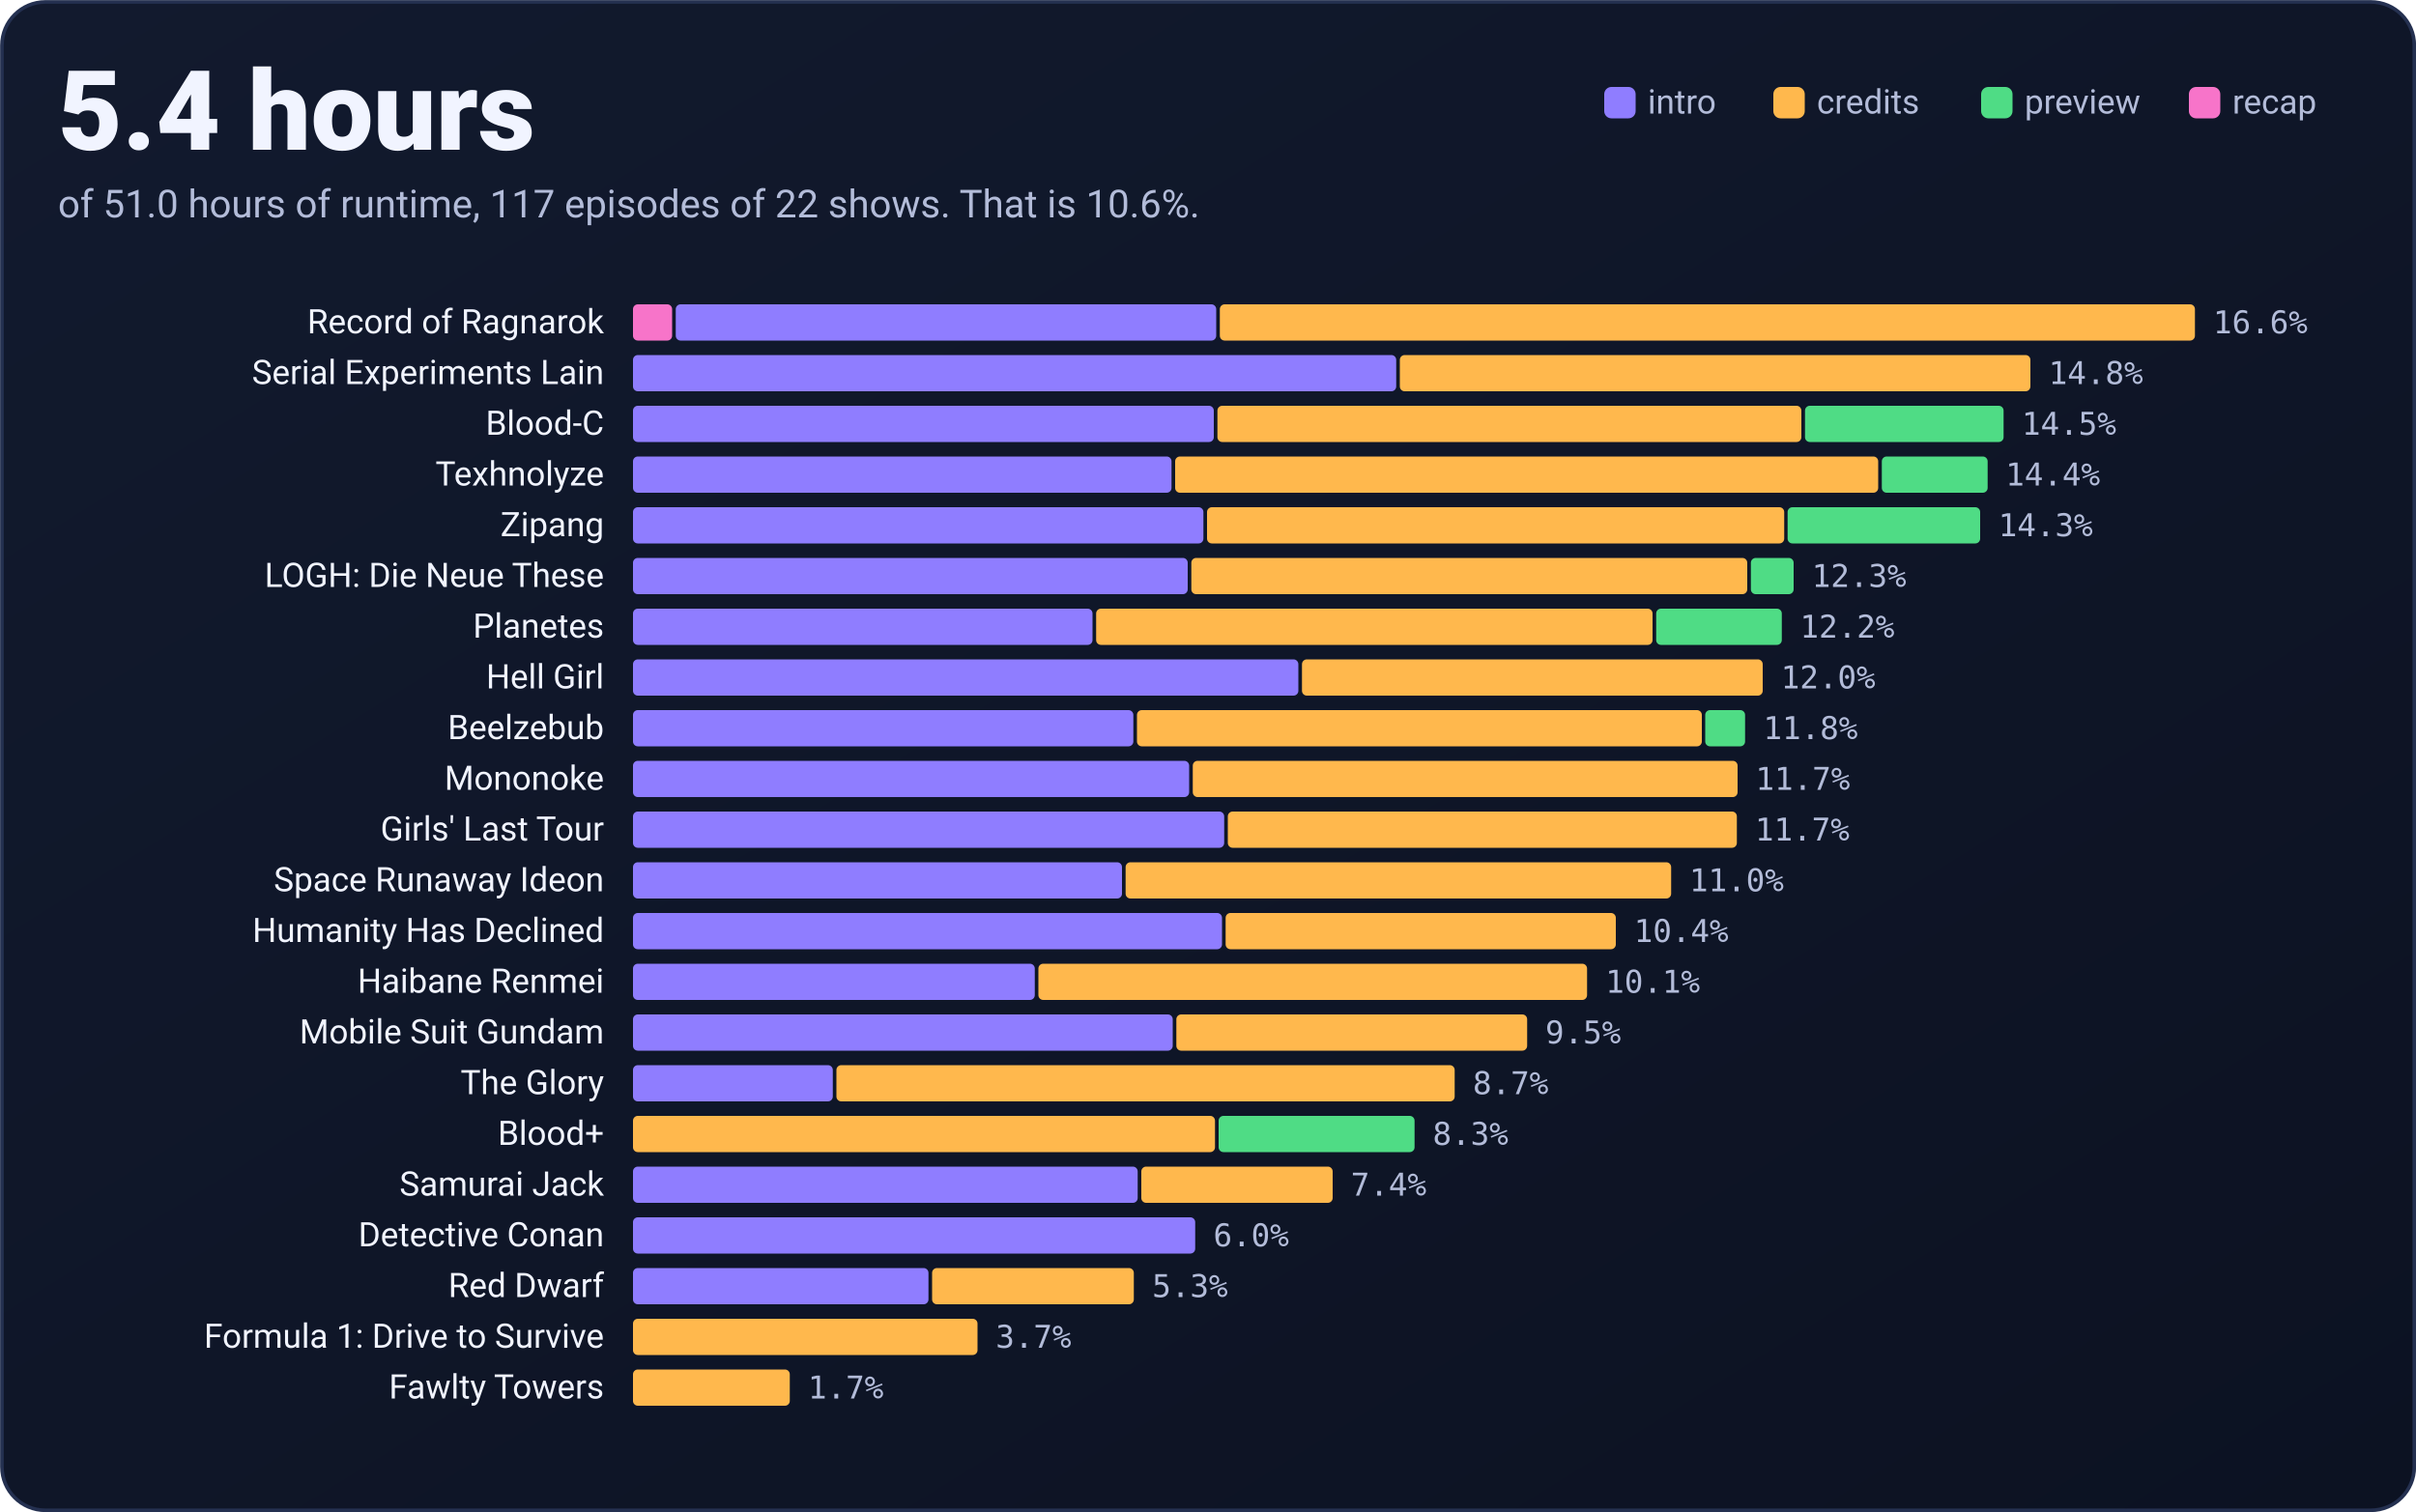
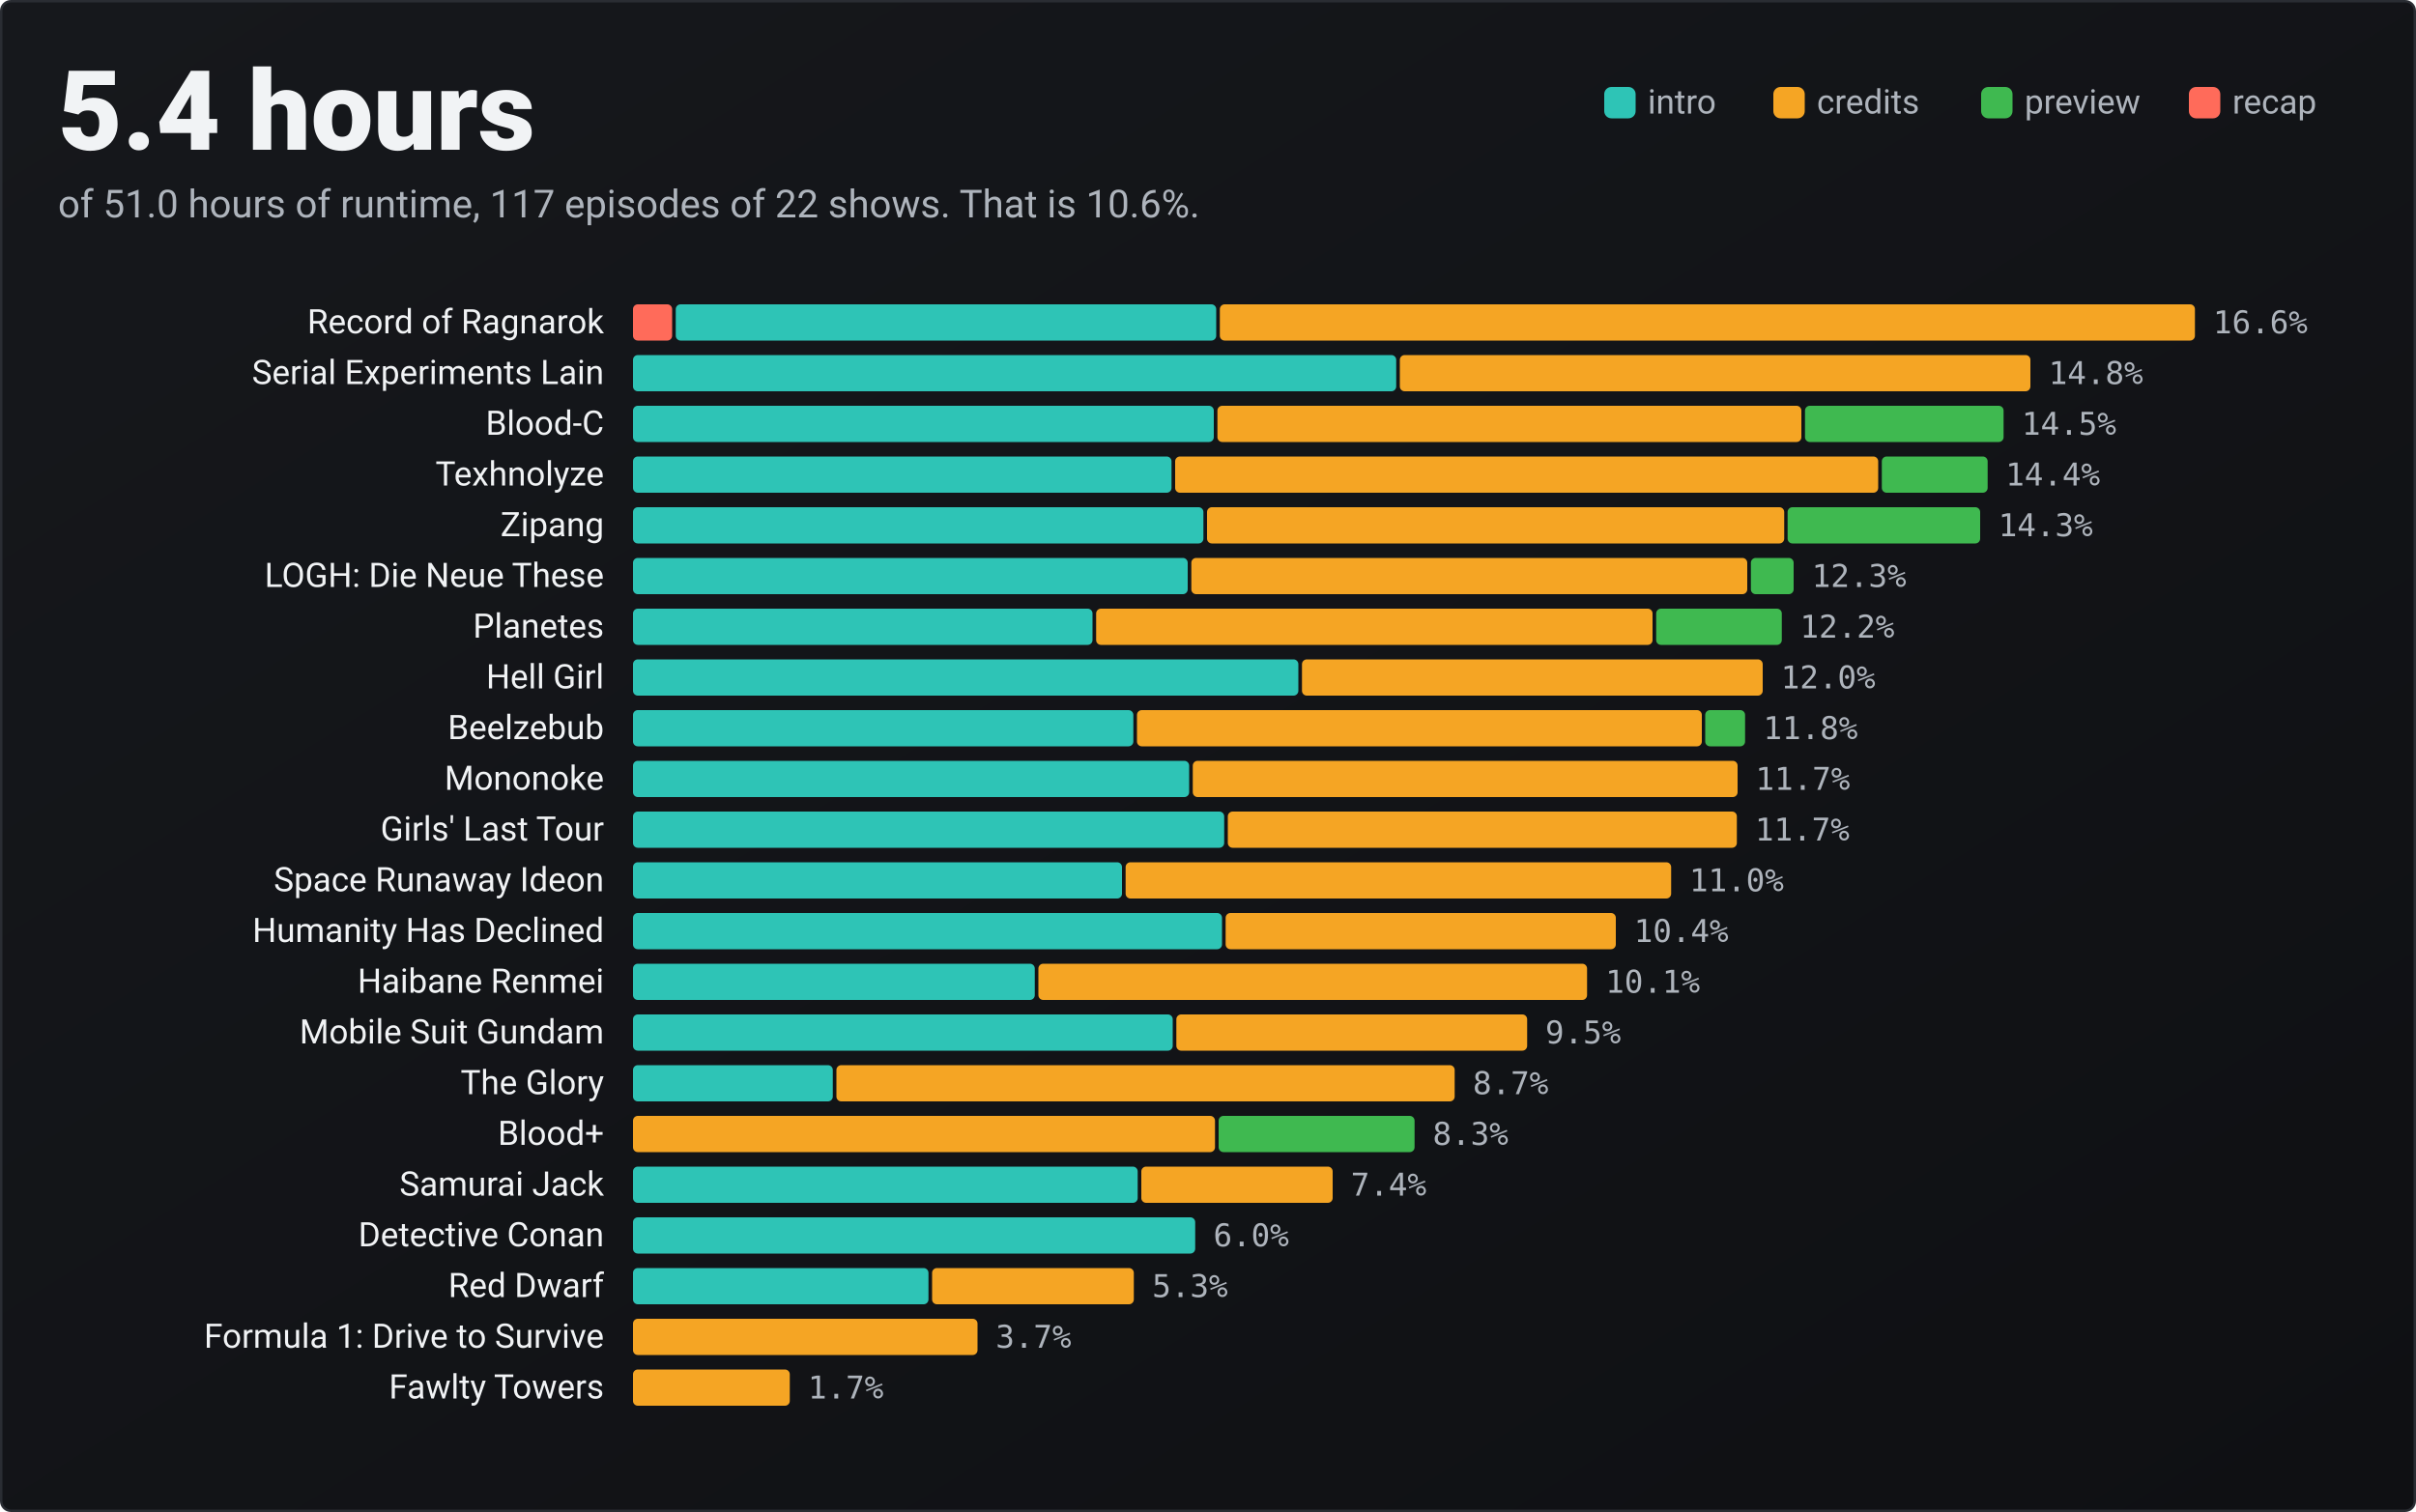
<svg xmlns="http://www.w3.org/2000/svg" viewBox="0 0 1000 626" width="1000" height="626" role="img" aria-label="Time given back per show">
  <defs>
    <linearGradient id="bg" x1="0" y1="0" x2="1" y2="1">
-       <stop offset="0" stop-color="#121a2e" />
-       <stop offset="1" stop-color="#0c1222" />
+       <stop offset="0" stop-color="#16181c" />
+       <stop offset="1" stop-color="#0f1013" />
    </linearGradient>
  </defs>
-   <rect x="0.8" y="0.8" width="998.5" height="624.5" fill="url(#bg)" rx="18" stroke="#243050" stroke-width="1.5" />
-   <text x="24.0" y="62.0" font-size="46" fill="#f1f4ff" text-anchor="start" font-weight="800" font-family="ui-sans-serif,-apple-system,'Segoe UI',Roboto,Helvetica,Arial,sans-serif">5.4 hours</text>
-   <text x="24.0" y="90.0" font-size="16" fill="#b3bcd9" text-anchor="start" font-weight="400" font-family="ui-sans-serif,-apple-system,'Segoe UI',Roboto,Helvetica,Arial,sans-serif">of 51.0 hours of runtime, 117 episodes of 22 shows. That is 10.6%.</text>
-   <rect x="906.0" y="36.0" width="13.0" height="13.0" fill="#f774c9" rx="3" />
-   <text x="924.0" y="47.0" font-size="14" fill="#b3bcd9" text-anchor="start" font-weight="400" font-family="ui-sans-serif,-apple-system,'Segoe UI',Roboto,Helvetica,Arial,sans-serif">recap</text>
-   <rect x="820.0" y="36.0" width="13.0" height="13.0" fill="#4fdc85" rx="3" />
-   <text x="838.0" y="47.0" font-size="14" fill="#b3bcd9" text-anchor="start" font-weight="400" font-family="ui-sans-serif,-apple-system,'Segoe UI',Roboto,Helvetica,Arial,sans-serif">preview</text>
-   <rect x="734.0" y="36.0" width="13.0" height="13.0" fill="#ffb84d" rx="3" />
-   <text x="752.0" y="47.0" font-size="14" fill="#b3bcd9" text-anchor="start" font-weight="400" font-family="ui-sans-serif,-apple-system,'Segoe UI',Roboto,Helvetica,Arial,sans-serif">credits</text>
-   <rect x="664.0" y="36.0" width="13.0" height="13.0" fill="#8f7dff" rx="3" />
-   <text x="682.0" y="47.0" font-size="14" fill="#b3bcd9" text-anchor="start" font-weight="400" font-family="ui-sans-serif,-apple-system,'Segoe UI',Roboto,Helvetica,Arial,sans-serif">intro</text>
-   <text x="250.0" y="138.0" font-size="14" fill="#f1f4ff" text-anchor="end" font-weight="400" font-family="ui-sans-serif,-apple-system,'Segoe UI',Roboto,Helvetica,Arial,sans-serif">Record of Ragnarok</text>
-   <rect x="262.0" y="126.0" width="16.2" height="15.0" fill="#f774c9" rx="2" />
-   <rect x="279.7" y="126.0" width="223.7" height="15.0" fill="#8f7dff" rx="2" />
-   <rect x="504.9" y="126.0" width="403.6" height="15.0" fill="#ffb84d" rx="2" />
-   <text x="916.0" y="138.0" font-size="13" fill="#b3bcd9" text-anchor="start" font-weight="400" font-family="ui-monospace,'SF Mono','Cascadia Mono',Consolas,Menlo,monospace">16.6%</text>
-   <text x="250.0" y="159.0" font-size="14" fill="#f1f4ff" text-anchor="end" font-weight="400" font-family="ui-sans-serif,-apple-system,'Segoe UI',Roboto,Helvetica,Arial,sans-serif">Serial Experiments Lain</text>
-   <rect x="262.0" y="147.0" width="315.9" height="15.0" fill="#8f7dff" rx="2" />
-   <rect x="579.4" y="147.0" width="261.0" height="15.0" fill="#ffb84d" rx="2" />
-   <text x="847.9" y="159.0" font-size="13" fill="#b3bcd9" text-anchor="start" font-weight="400" font-family="ui-monospace,'SF Mono','Cascadia Mono',Consolas,Menlo,monospace">14.8%</text>
-   <text x="250.0" y="180.0" font-size="14" fill="#f1f4ff" text-anchor="end" font-weight="400" font-family="ui-sans-serif,-apple-system,'Segoe UI',Roboto,Helvetica,Arial,sans-serif">Blood-C</text>
-   <rect x="262.0" y="168.0" width="240.4" height="15.0" fill="#8f7dff" rx="2" />
-   <rect x="503.9" y="168.0" width="241.7" height="15.0" fill="#ffb84d" rx="2" />
-   <rect x="747.1" y="168.0" width="82.2" height="15.0" fill="#4fdc85" rx="2" />
-   <text x="836.8" y="180.0" font-size="13" fill="#b3bcd9" text-anchor="start" font-weight="400" font-family="ui-monospace,'SF Mono','Cascadia Mono',Consolas,Menlo,monospace">14.5%</text>
-   <text x="250.0" y="201.0" font-size="14" fill="#f1f4ff" text-anchor="end" font-weight="400" font-family="ui-sans-serif,-apple-system,'Segoe UI',Roboto,Helvetica,Arial,sans-serif">Texhnolyze</text>
-   <rect x="262.0" y="189.0" width="222.9" height="15.0" fill="#8f7dff" rx="2" />
-   <rect x="486.4" y="189.0" width="291.0" height="15.0" fill="#ffb84d" rx="2" />
-   <rect x="778.9" y="189.0" width="43.8" height="15.0" fill="#4fdc85" rx="2" />
-   <text x="830.1" y="201.0" font-size="13" fill="#b3bcd9" text-anchor="start" font-weight="400" font-family="ui-monospace,'SF Mono','Cascadia Mono',Consolas,Menlo,monospace">14.4%</text>
-   <text x="250.0" y="222.0" font-size="14" fill="#f1f4ff" text-anchor="end" font-weight="400" font-family="ui-sans-serif,-apple-system,'Segoe UI',Roboto,Helvetica,Arial,sans-serif">Zipang</text>
-   <rect x="262.0" y="210.0" width="236.1" height="15.0" fill="#8f7dff" rx="2" />
-   <rect x="499.6" y="210.0" width="238.9" height="15.0" fill="#ffb84d" rx="2" />
-   <rect x="739.9" y="210.0" width="79.7" height="15.0" fill="#4fdc85" rx="2" />
-   <text x="827.1" y="222.0" font-size="13" fill="#b3bcd9" text-anchor="start" font-weight="400" font-family="ui-monospace,'SF Mono','Cascadia Mono',Consolas,Menlo,monospace">14.3%</text>
-   <text x="250.0" y="243.0" font-size="14" fill="#f1f4ff" text-anchor="end" font-weight="400" font-family="ui-sans-serif,-apple-system,'Segoe UI',Roboto,Helvetica,Arial,sans-serif">LOGH: Die Neue These</text>
-   <rect x="262.0" y="231.0" width="229.6" height="15.0" fill="#8f7dff" rx="2" />
-   <rect x="493.1" y="231.0" width="230.1" height="15.0" fill="#ffb84d" rx="2" />
-   <rect x="724.7" y="231.0" width="17.7" height="15.0" fill="#4fdc85" rx="2" />
-   <text x="749.9" y="243.0" font-size="13" fill="#b3bcd9" text-anchor="start" font-weight="400" font-family="ui-monospace,'SF Mono','Cascadia Mono',Consolas,Menlo,monospace">12.3%</text>
-   <text x="250.0" y="264.0" font-size="14" fill="#f1f4ff" text-anchor="end" font-weight="400" font-family="ui-sans-serif,-apple-system,'Segoe UI',Roboto,Helvetica,Arial,sans-serif">Planetes</text>
-   <rect x="262.0" y="252.0" width="190.2" height="15.0" fill="#8f7dff" rx="2" />
-   <rect x="453.7" y="252.0" width="230.3" height="15.0" fill="#ffb84d" rx="2" />
-   <rect x="685.5" y="252.0" width="52.0" height="15.0" fill="#4fdc85" rx="2" />
-   <text x="745.0" y="264.0" font-size="13" fill="#b3bcd9" text-anchor="start" font-weight="400" font-family="ui-monospace,'SF Mono','Cascadia Mono',Consolas,Menlo,monospace">12.2%</text>
-   <text x="250.0" y="285.0" font-size="14" fill="#f1f4ff" text-anchor="end" font-weight="400" font-family="ui-sans-serif,-apple-system,'Segoe UI',Roboto,Helvetica,Arial,sans-serif">Hell Girl</text>
-   <rect x="262.0" y="273.0" width="275.4" height="15.0" fill="#8f7dff" rx="2" />
-   <rect x="538.9" y="273.0" width="190.7" height="15.0" fill="#ffb84d" rx="2" />
-   <text x="737.1" y="285.0" font-size="13" fill="#b3bcd9" text-anchor="start" font-weight="400" font-family="ui-monospace,'SF Mono','Cascadia Mono',Consolas,Menlo,monospace">12.0%</text>
-   <text x="250.0" y="306.0" font-size="14" fill="#f1f4ff" text-anchor="end" font-weight="400" font-family="ui-sans-serif,-apple-system,'Segoe UI',Roboto,Helvetica,Arial,sans-serif">Beelzebub</text>
-   <rect x="262.0" y="294.0" width="207.1" height="15.0" fill="#8f7dff" rx="2" />
-   <rect x="470.6" y="294.0" width="233.8" height="15.0" fill="#ffb84d" rx="2" />
-   <rect x="705.8" y="294.0" width="16.5" height="15.0" fill="#4fdc85" rx="2" />
-   <text x="729.8" y="306.0" font-size="13" fill="#b3bcd9" text-anchor="start" font-weight="400" font-family="ui-monospace,'SF Mono','Cascadia Mono',Consolas,Menlo,monospace">11.8%</text>
-   <text x="250.0" y="327.0" font-size="14" fill="#f1f4ff" text-anchor="end" font-weight="400" font-family="ui-sans-serif,-apple-system,'Segoe UI',Roboto,Helvetica,Arial,sans-serif">Mononoke</text>
-   <rect x="262.0" y="315.0" width="230.2" height="15.0" fill="#8f7dff" rx="2" />
-   <rect x="493.7" y="315.0" width="225.5" height="15.0" fill="#ffb84d" rx="2" />
-   <text x="726.6" y="327.0" font-size="13" fill="#b3bcd9" text-anchor="start" font-weight="400" font-family="ui-monospace,'SF Mono','Cascadia Mono',Consolas,Menlo,monospace">11.7%</text>
-   <text x="250.0" y="348.0" font-size="14" fill="#f1f4ff" text-anchor="end" font-weight="400" font-family="ui-sans-serif,-apple-system,'Segoe UI',Roboto,Helvetica,Arial,sans-serif">Girls' Last Tour</text>
-   <rect x="262.0" y="336.0" width="244.7" height="15.0" fill="#8f7dff" rx="2" />
-   <rect x="508.2" y="336.0" width="210.7" height="15.0" fill="#ffb84d" rx="2" />
-   <text x="726.4" y="348.0" font-size="13" fill="#b3bcd9" text-anchor="start" font-weight="400" font-family="ui-monospace,'SF Mono','Cascadia Mono',Consolas,Menlo,monospace">11.7%</text>
-   <text x="250.0" y="369.0" font-size="14" fill="#f1f4ff" text-anchor="end" font-weight="400" font-family="ui-sans-serif,-apple-system,'Segoe UI',Roboto,Helvetica,Arial,sans-serif">Space Runaway Ideon</text>
-   <rect x="262.0" y="357.0" width="202.4" height="15.0" fill="#8f7dff" rx="2" />
-   <rect x="465.9" y="357.0" width="225.8" height="15.0" fill="#ffb84d" rx="2" />
-   <text x="699.2" y="369.0" font-size="13" fill="#b3bcd9" text-anchor="start" font-weight="400" font-family="ui-monospace,'SF Mono','Cascadia Mono',Consolas,Menlo,monospace">11.0%</text>
-   <text x="250.0" y="390.0" font-size="14" fill="#f1f4ff" text-anchor="end" font-weight="400" font-family="ui-sans-serif,-apple-system,'Segoe UI',Roboto,Helvetica,Arial,sans-serif">Humanity Has Declined</text>
-   <rect x="262.0" y="378.0" width="243.8" height="15.0" fill="#8f7dff" rx="2" />
-   <rect x="507.3" y="378.0" width="161.5" height="15.0" fill="#ffb84d" rx="2" />
-   <text x="676.3" y="390.0" font-size="13" fill="#b3bcd9" text-anchor="start" font-weight="400" font-family="ui-monospace,'SF Mono','Cascadia Mono',Consolas,Menlo,monospace">10.4%</text>
-   <text x="250.0" y="411.0" font-size="14" fill="#f1f4ff" text-anchor="end" font-weight="400" font-family="ui-sans-serif,-apple-system,'Segoe UI',Roboto,Helvetica,Arial,sans-serif">Haibane Renmei</text>
-   <rect x="262.0" y="399.0" width="166.3" height="15.0" fill="#8f7dff" rx="2" />
-   <rect x="429.8" y="399.0" width="227.1" height="15.0" fill="#ffb84d" rx="2" />
-   <text x="664.5" y="411.0" font-size="13" fill="#b3bcd9" text-anchor="start" font-weight="400" font-family="ui-monospace,'SF Mono','Cascadia Mono',Consolas,Menlo,monospace">10.1%</text>
-   <text x="250.0" y="432.0" font-size="14" fill="#f1f4ff" text-anchor="end" font-weight="400" font-family="ui-sans-serif,-apple-system,'Segoe UI',Roboto,Helvetica,Arial,sans-serif">Mobile Suit Gundam</text>
-   <rect x="262.0" y="420.0" width="223.4" height="15.0" fill="#8f7dff" rx="2" />
-   <rect x="486.9" y="420.0" width="145.2" height="15.0" fill="#ffb84d" rx="2" />
-   <text x="639.6" y="432.0" font-size="13" fill="#b3bcd9" text-anchor="start" font-weight="400" font-family="ui-monospace,'SF Mono','Cascadia Mono',Consolas,Menlo,monospace">9.5%</text>
-   <text x="250.0" y="453.0" font-size="14" fill="#f1f4ff" text-anchor="end" font-weight="400" font-family="ui-sans-serif,-apple-system,'Segoe UI',Roboto,Helvetica,Arial,sans-serif">The Glory</text>
-   <rect x="262.0" y="441.0" width="82.7" height="15.0" fill="#8f7dff" rx="2" />
-   <rect x="346.2" y="441.0" width="255.9" height="15.0" fill="#ffb84d" rx="2" />
-   <text x="609.6" y="453.0" font-size="13" fill="#b3bcd9" text-anchor="start" font-weight="400" font-family="ui-monospace,'SF Mono','Cascadia Mono',Consolas,Menlo,monospace">8.7%</text>
-   <text x="250.0" y="474.0" font-size="14" fill="#f1f4ff" text-anchor="end" font-weight="400" font-family="ui-sans-serif,-apple-system,'Segoe UI',Roboto,Helvetica,Arial,sans-serif">Blood+</text>
-   <rect x="262.0" y="462.0" width="240.9" height="15.0" fill="#ffb84d" rx="2" />
-   <rect x="504.4" y="462.0" width="81.1" height="15.0" fill="#4fdc85" rx="2" />
-   <text x="593.0" y="474.0" font-size="13" fill="#b3bcd9" text-anchor="start" font-weight="400" font-family="ui-monospace,'SF Mono','Cascadia Mono',Consolas,Menlo,monospace">8.3%</text>
-   <text x="250.0" y="495.0" font-size="14" fill="#f1f4ff" text-anchor="end" font-weight="400" font-family="ui-sans-serif,-apple-system,'Segoe UI',Roboto,Helvetica,Arial,sans-serif">Samurai Jack</text>
-   <rect x="262.0" y="483.0" width="208.9" height="15.0" fill="#8f7dff" rx="2" />
-   <rect x="472.4" y="483.0" width="79.2" height="15.0" fill="#ffb84d" rx="2" />
-   <text x="559.1" y="495.0" font-size="13" fill="#b3bcd9" text-anchor="start" font-weight="400" font-family="ui-monospace,'SF Mono','Cascadia Mono',Consolas,Menlo,monospace">7.4%</text>
-   <text x="250.0" y="516.0" font-size="14" fill="#f1f4ff" text-anchor="end" font-weight="400" font-family="ui-sans-serif,-apple-system,'Segoe UI',Roboto,Helvetica,Arial,sans-serif">Detective Conan</text>
-   <rect x="262.0" y="504.0" width="232.7" height="15.0" fill="#8f7dff" rx="2" />
-   <text x="502.2" y="516.0" font-size="13" fill="#b3bcd9" text-anchor="start" font-weight="400" font-family="ui-monospace,'SF Mono','Cascadia Mono',Consolas,Menlo,monospace">6.0%</text>
-   <text x="250.0" y="537.0" font-size="14" fill="#f1f4ff" text-anchor="end" font-weight="400" font-family="ui-sans-serif,-apple-system,'Segoe UI',Roboto,Helvetica,Arial,sans-serif">Red Dwarf</text>
-   <rect x="262.0" y="525.0" width="122.3" height="15.0" fill="#8f7dff" rx="2" />
-   <rect x="385.8" y="525.0" width="83.5" height="15.0" fill="#ffb84d" rx="2" />
-   <text x="476.9" y="537.0" font-size="13" fill="#b3bcd9" text-anchor="start" font-weight="400" font-family="ui-monospace,'SF Mono','Cascadia Mono',Consolas,Menlo,monospace">5.3%</text>
-   <text x="250.0" y="558.0" font-size="14" fill="#f1f4ff" text-anchor="end" font-weight="400" font-family="ui-sans-serif,-apple-system,'Segoe UI',Roboto,Helvetica,Arial,sans-serif">Formula 1: Drive to Survive</text>
-   <rect x="262.0" y="546.0" width="142.6" height="15.0" fill="#ffb84d" rx="2" />
-   <text x="412.1" y="558.0" font-size="13" fill="#b3bcd9" text-anchor="start" font-weight="400" font-family="ui-monospace,'SF Mono','Cascadia Mono',Consolas,Menlo,monospace">3.7%</text>
-   <text x="250.0" y="579.0" font-size="14" fill="#f1f4ff" text-anchor="end" font-weight="400" font-family="ui-sans-serif,-apple-system,'Segoe UI',Roboto,Helvetica,Arial,sans-serif">Fawlty Towers</text>
-   <rect x="262.0" y="567.0" width="64.9" height="15.0" fill="#ffb84d" rx="2" />
-   <text x="334.4" y="579.0" font-size="13" fill="#b3bcd9" text-anchor="start" font-weight="400" font-family="ui-monospace,'SF Mono','Cascadia Mono',Consolas,Menlo,monospace">1.7%</text>
+   <rect x="0.5" y="0.5" width="999.0" height="625.0" fill="url(#bg)" rx="4" stroke="#2a2d33" stroke-width="1" />
+   <text x="24.0" y="62.0" font-size="46" fill="#f1f3f5" text-anchor="start" font-weight="800" font-family="ui-sans-serif,-apple-system,'Segoe UI',Roboto,Helvetica,Arial,sans-serif">5.4 hours</text>
+   <text x="24.0" y="90.0" font-size="16" fill="#aeb4bc" text-anchor="start" font-weight="400" font-family="ui-sans-serif,-apple-system,'Segoe UI',Roboto,Helvetica,Arial,sans-serif">of 51.0 hours of runtime, 117 episodes of 22 shows. That is 10.6%.</text>
+   <rect x="906.0" y="36.0" width="13.0" height="13.0" fill="#ff6b5a" rx="3" />
+   <text x="924.0" y="47.0" font-size="14" fill="#aeb4bc" text-anchor="start" font-weight="400" font-family="ui-sans-serif,-apple-system,'Segoe UI',Roboto,Helvetica,Arial,sans-serif">recap</text>
+   <rect x="820.0" y="36.0" width="13.0" height="13.0" fill="#3fb950" rx="3" />
+   <text x="838.0" y="47.0" font-size="14" fill="#aeb4bc" text-anchor="start" font-weight="400" font-family="ui-sans-serif,-apple-system,'Segoe UI',Roboto,Helvetica,Arial,sans-serif">preview</text>
+   <rect x="734.0" y="36.0" width="13.0" height="13.0" fill="#f5a524" rx="3" />
+   <text x="752.0" y="47.0" font-size="14" fill="#aeb4bc" text-anchor="start" font-weight="400" font-family="ui-sans-serif,-apple-system,'Segoe UI',Roboto,Helvetica,Arial,sans-serif">credits</text>
+   <rect x="664.0" y="36.0" width="13.0" height="13.0" fill="#2ec4b6" rx="3" />
+   <text x="682.0" y="47.0" font-size="14" fill="#aeb4bc" text-anchor="start" font-weight="400" font-family="ui-sans-serif,-apple-system,'Segoe UI',Roboto,Helvetica,Arial,sans-serif">intro</text>
+   <text x="250.0" y="138.0" font-size="14" fill="#f1f3f5" text-anchor="end" font-weight="400" font-family="ui-sans-serif,-apple-system,'Segoe UI',Roboto,Helvetica,Arial,sans-serif">Record of Ragnarok</text>
+   <rect x="262.0" y="126.0" width="16.2" height="15.0" fill="#ff6b5a" rx="2" />
+   <rect x="279.7" y="126.0" width="223.7" height="15.0" fill="#2ec4b6" rx="2" />
+   <rect x="504.9" y="126.0" width="403.6" height="15.0" fill="#f5a524" rx="2" />
+   <text x="916.0" y="138.0" font-size="13" fill="#aeb4bc" text-anchor="start" font-weight="400" font-family="ui-monospace,'SF Mono','Cascadia Mono',Consolas,Menlo,monospace">16.6%</text>
+   <text x="250.0" y="159.0" font-size="14" fill="#f1f3f5" text-anchor="end" font-weight="400" font-family="ui-sans-serif,-apple-system,'Segoe UI',Roboto,Helvetica,Arial,sans-serif">Serial Experiments Lain</text>
+   <rect x="262.0" y="147.0" width="315.9" height="15.0" fill="#2ec4b6" rx="2" />
+   <rect x="579.4" y="147.0" width="261.0" height="15.0" fill="#f5a524" rx="2" />
+   <text x="847.9" y="159.0" font-size="13" fill="#aeb4bc" text-anchor="start" font-weight="400" font-family="ui-monospace,'SF Mono','Cascadia Mono',Consolas,Menlo,monospace">14.8%</text>
+   <text x="250.0" y="180.0" font-size="14" fill="#f1f3f5" text-anchor="end" font-weight="400" font-family="ui-sans-serif,-apple-system,'Segoe UI',Roboto,Helvetica,Arial,sans-serif">Blood-C</text>
+   <rect x="262.0" y="168.0" width="240.4" height="15.0" fill="#2ec4b6" rx="2" />
+   <rect x="503.9" y="168.0" width="241.7" height="15.0" fill="#f5a524" rx="2" />
+   <rect x="747.1" y="168.0" width="82.2" height="15.0" fill="#3fb950" rx="2" />
+   <text x="836.8" y="180.0" font-size="13" fill="#aeb4bc" text-anchor="start" font-weight="400" font-family="ui-monospace,'SF Mono','Cascadia Mono',Consolas,Menlo,monospace">14.5%</text>
+   <text x="250.0" y="201.0" font-size="14" fill="#f1f3f5" text-anchor="end" font-weight="400" font-family="ui-sans-serif,-apple-system,'Segoe UI',Roboto,Helvetica,Arial,sans-serif">Texhnolyze</text>
+   <rect x="262.0" y="189.0" width="222.9" height="15.0" fill="#2ec4b6" rx="2" />
+   <rect x="486.4" y="189.0" width="291.0" height="15.0" fill="#f5a524" rx="2" />
+   <rect x="778.9" y="189.0" width="43.8" height="15.0" fill="#3fb950" rx="2" />
+   <text x="830.1" y="201.0" font-size="13" fill="#aeb4bc" text-anchor="start" font-weight="400" font-family="ui-monospace,'SF Mono','Cascadia Mono',Consolas,Menlo,monospace">14.4%</text>
+   <text x="250.0" y="222.0" font-size="14" fill="#f1f3f5" text-anchor="end" font-weight="400" font-family="ui-sans-serif,-apple-system,'Segoe UI',Roboto,Helvetica,Arial,sans-serif">Zipang</text>
+   <rect x="262.0" y="210.0" width="236.1" height="15.0" fill="#2ec4b6" rx="2" />
+   <rect x="499.6" y="210.0" width="238.9" height="15.0" fill="#f5a524" rx="2" />
+   <rect x="739.9" y="210.0" width="79.7" height="15.0" fill="#3fb950" rx="2" />
+   <text x="827.1" y="222.0" font-size="13" fill="#aeb4bc" text-anchor="start" font-weight="400" font-family="ui-monospace,'SF Mono','Cascadia Mono',Consolas,Menlo,monospace">14.3%</text>
+   <text x="250.0" y="243.0" font-size="14" fill="#f1f3f5" text-anchor="end" font-weight="400" font-family="ui-sans-serif,-apple-system,'Segoe UI',Roboto,Helvetica,Arial,sans-serif">LOGH: Die Neue These</text>
+   <rect x="262.0" y="231.0" width="229.6" height="15.0" fill="#2ec4b6" rx="2" />
+   <rect x="493.1" y="231.0" width="230.1" height="15.0" fill="#f5a524" rx="2" />
+   <rect x="724.7" y="231.0" width="17.7" height="15.0" fill="#3fb950" rx="2" />
+   <text x="749.9" y="243.0" font-size="13" fill="#aeb4bc" text-anchor="start" font-weight="400" font-family="ui-monospace,'SF Mono','Cascadia Mono',Consolas,Menlo,monospace">12.3%</text>
+   <text x="250.0" y="264.0" font-size="14" fill="#f1f3f5" text-anchor="end" font-weight="400" font-family="ui-sans-serif,-apple-system,'Segoe UI',Roboto,Helvetica,Arial,sans-serif">Planetes</text>
+   <rect x="262.0" y="252.0" width="190.2" height="15.0" fill="#2ec4b6" rx="2" />
+   <rect x="453.7" y="252.0" width="230.3" height="15.0" fill="#f5a524" rx="2" />
+   <rect x="685.5" y="252.0" width="52.0" height="15.0" fill="#3fb950" rx="2" />
+   <text x="745.0" y="264.0" font-size="13" fill="#aeb4bc" text-anchor="start" font-weight="400" font-family="ui-monospace,'SF Mono','Cascadia Mono',Consolas,Menlo,monospace">12.2%</text>
+   <text x="250.0" y="285.0" font-size="14" fill="#f1f3f5" text-anchor="end" font-weight="400" font-family="ui-sans-serif,-apple-system,'Segoe UI',Roboto,Helvetica,Arial,sans-serif">Hell Girl</text>
+   <rect x="262.0" y="273.0" width="275.4" height="15.0" fill="#2ec4b6" rx="2" />
+   <rect x="538.9" y="273.0" width="190.7" height="15.0" fill="#f5a524" rx="2" />
+   <text x="737.1" y="285.0" font-size="13" fill="#aeb4bc" text-anchor="start" font-weight="400" font-family="ui-monospace,'SF Mono','Cascadia Mono',Consolas,Menlo,monospace">12.0%</text>
+   <text x="250.0" y="306.0" font-size="14" fill="#f1f3f5" text-anchor="end" font-weight="400" font-family="ui-sans-serif,-apple-system,'Segoe UI',Roboto,Helvetica,Arial,sans-serif">Beelzebub</text>
+   <rect x="262.0" y="294.0" width="207.1" height="15.0" fill="#2ec4b6" rx="2" />
+   <rect x="470.6" y="294.0" width="233.8" height="15.0" fill="#f5a524" rx="2" />
+   <rect x="705.8" y="294.0" width="16.5" height="15.0" fill="#3fb950" rx="2" />
+   <text x="729.8" y="306.0" font-size="13" fill="#aeb4bc" text-anchor="start" font-weight="400" font-family="ui-monospace,'SF Mono','Cascadia Mono',Consolas,Menlo,monospace">11.8%</text>
+   <text x="250.0" y="327.0" font-size="14" fill="#f1f3f5" text-anchor="end" font-weight="400" font-family="ui-sans-serif,-apple-system,'Segoe UI',Roboto,Helvetica,Arial,sans-serif">Mononoke</text>
+   <rect x="262.0" y="315.0" width="230.2" height="15.0" fill="#2ec4b6" rx="2" />
+   <rect x="493.7" y="315.0" width="225.5" height="15.0" fill="#f5a524" rx="2" />
+   <text x="726.6" y="327.0" font-size="13" fill="#aeb4bc" text-anchor="start" font-weight="400" font-family="ui-monospace,'SF Mono','Cascadia Mono',Consolas,Menlo,monospace">11.7%</text>
+   <text x="250.0" y="348.0" font-size="14" fill="#f1f3f5" text-anchor="end" font-weight="400" font-family="ui-sans-serif,-apple-system,'Segoe UI',Roboto,Helvetica,Arial,sans-serif">Girls' Last Tour</text>
+   <rect x="262.0" y="336.0" width="244.7" height="15.0" fill="#2ec4b6" rx="2" />
+   <rect x="508.2" y="336.0" width="210.7" height="15.0" fill="#f5a524" rx="2" />
+   <text x="726.4" y="348.0" font-size="13" fill="#aeb4bc" text-anchor="start" font-weight="400" font-family="ui-monospace,'SF Mono','Cascadia Mono',Consolas,Menlo,monospace">11.7%</text>
+   <text x="250.0" y="369.0" font-size="14" fill="#f1f3f5" text-anchor="end" font-weight="400" font-family="ui-sans-serif,-apple-system,'Segoe UI',Roboto,Helvetica,Arial,sans-serif">Space Runaway Ideon</text>
+   <rect x="262.0" y="357.0" width="202.4" height="15.0" fill="#2ec4b6" rx="2" />
+   <rect x="465.9" y="357.0" width="225.8" height="15.0" fill="#f5a524" rx="2" />
+   <text x="699.2" y="369.0" font-size="13" fill="#aeb4bc" text-anchor="start" font-weight="400" font-family="ui-monospace,'SF Mono','Cascadia Mono',Consolas,Menlo,monospace">11.0%</text>
+   <text x="250.0" y="390.0" font-size="14" fill="#f1f3f5" text-anchor="end" font-weight="400" font-family="ui-sans-serif,-apple-system,'Segoe UI',Roboto,Helvetica,Arial,sans-serif">Humanity Has Declined</text>
+   <rect x="262.0" y="378.0" width="243.8" height="15.0" fill="#2ec4b6" rx="2" />
+   <rect x="507.3" y="378.0" width="161.5" height="15.0" fill="#f5a524" rx="2" />
+   <text x="676.3" y="390.0" font-size="13" fill="#aeb4bc" text-anchor="start" font-weight="400" font-family="ui-monospace,'SF Mono','Cascadia Mono',Consolas,Menlo,monospace">10.4%</text>
+   <text x="250.0" y="411.0" font-size="14" fill="#f1f3f5" text-anchor="end" font-weight="400" font-family="ui-sans-serif,-apple-system,'Segoe UI',Roboto,Helvetica,Arial,sans-serif">Haibane Renmei</text>
+   <rect x="262.0" y="399.0" width="166.3" height="15.0" fill="#2ec4b6" rx="2" />
+   <rect x="429.8" y="399.0" width="227.1" height="15.0" fill="#f5a524" rx="2" />
+   <text x="664.5" y="411.0" font-size="13" fill="#aeb4bc" text-anchor="start" font-weight="400" font-family="ui-monospace,'SF Mono','Cascadia Mono',Consolas,Menlo,monospace">10.1%</text>
+   <text x="250.0" y="432.0" font-size="14" fill="#f1f3f5" text-anchor="end" font-weight="400" font-family="ui-sans-serif,-apple-system,'Segoe UI',Roboto,Helvetica,Arial,sans-serif">Mobile Suit Gundam</text>
+   <rect x="262.0" y="420.0" width="223.4" height="15.0" fill="#2ec4b6" rx="2" />
+   <rect x="486.9" y="420.0" width="145.2" height="15.0" fill="#f5a524" rx="2" />
+   <text x="639.6" y="432.0" font-size="13" fill="#aeb4bc" text-anchor="start" font-weight="400" font-family="ui-monospace,'SF Mono','Cascadia Mono',Consolas,Menlo,monospace">9.5%</text>
+   <text x="250.0" y="453.0" font-size="14" fill="#f1f3f5" text-anchor="end" font-weight="400" font-family="ui-sans-serif,-apple-system,'Segoe UI',Roboto,Helvetica,Arial,sans-serif">The Glory</text>
+   <rect x="262.0" y="441.0" width="82.7" height="15.0" fill="#2ec4b6" rx="2" />
+   <rect x="346.2" y="441.0" width="255.9" height="15.0" fill="#f5a524" rx="2" />
+   <text x="609.6" y="453.0" font-size="13" fill="#aeb4bc" text-anchor="start" font-weight="400" font-family="ui-monospace,'SF Mono','Cascadia Mono',Consolas,Menlo,monospace">8.7%</text>
+   <text x="250.0" y="474.0" font-size="14" fill="#f1f3f5" text-anchor="end" font-weight="400" font-family="ui-sans-serif,-apple-system,'Segoe UI',Roboto,Helvetica,Arial,sans-serif">Blood+</text>
+   <rect x="262.0" y="462.0" width="240.9" height="15.0" fill="#f5a524" rx="2" />
+   <rect x="504.4" y="462.0" width="81.1" height="15.0" fill="#3fb950" rx="2" />
+   <text x="593.0" y="474.0" font-size="13" fill="#aeb4bc" text-anchor="start" font-weight="400" font-family="ui-monospace,'SF Mono','Cascadia Mono',Consolas,Menlo,monospace">8.3%</text>
+   <text x="250.0" y="495.0" font-size="14" fill="#f1f3f5" text-anchor="end" font-weight="400" font-family="ui-sans-serif,-apple-system,'Segoe UI',Roboto,Helvetica,Arial,sans-serif">Samurai Jack</text>
+   <rect x="262.0" y="483.0" width="208.9" height="15.0" fill="#2ec4b6" rx="2" />
+   <rect x="472.4" y="483.0" width="79.2" height="15.0" fill="#f5a524" rx="2" />
+   <text x="559.1" y="495.0" font-size="13" fill="#aeb4bc" text-anchor="start" font-weight="400" font-family="ui-monospace,'SF Mono','Cascadia Mono',Consolas,Menlo,monospace">7.4%</text>
+   <text x="250.0" y="516.0" font-size="14" fill="#f1f3f5" text-anchor="end" font-weight="400" font-family="ui-sans-serif,-apple-system,'Segoe UI',Roboto,Helvetica,Arial,sans-serif">Detective Conan</text>
+   <rect x="262.0" y="504.0" width="232.7" height="15.0" fill="#2ec4b6" rx="2" />
+   <text x="502.2" y="516.0" font-size="13" fill="#aeb4bc" text-anchor="start" font-weight="400" font-family="ui-monospace,'SF Mono','Cascadia Mono',Consolas,Menlo,monospace">6.0%</text>
+   <text x="250.0" y="537.0" font-size="14" fill="#f1f3f5" text-anchor="end" font-weight="400" font-family="ui-sans-serif,-apple-system,'Segoe UI',Roboto,Helvetica,Arial,sans-serif">Red Dwarf</text>
+   <rect x="262.0" y="525.0" width="122.3" height="15.0" fill="#2ec4b6" rx="2" />
+   <rect x="385.8" y="525.0" width="83.5" height="15.0" fill="#f5a524" rx="2" />
+   <text x="476.9" y="537.0" font-size="13" fill="#aeb4bc" text-anchor="start" font-weight="400" font-family="ui-monospace,'SF Mono','Cascadia Mono',Consolas,Menlo,monospace">5.3%</text>
+   <text x="250.0" y="558.0" font-size="14" fill="#f1f3f5" text-anchor="end" font-weight="400" font-family="ui-sans-serif,-apple-system,'Segoe UI',Roboto,Helvetica,Arial,sans-serif">Formula 1: Drive to Survive</text>
+   <rect x="262.0" y="546.0" width="142.6" height="15.0" fill="#f5a524" rx="2" />
+   <text x="412.1" y="558.0" font-size="13" fill="#aeb4bc" text-anchor="start" font-weight="400" font-family="ui-monospace,'SF Mono','Cascadia Mono',Consolas,Menlo,monospace">3.7%</text>
+   <text x="250.0" y="579.0" font-size="14" fill="#f1f3f5" text-anchor="end" font-weight="400" font-family="ui-sans-serif,-apple-system,'Segoe UI',Roboto,Helvetica,Arial,sans-serif">Fawlty Towers</text>
+   <rect x="262.0" y="567.0" width="64.9" height="15.0" fill="#f5a524" rx="2" />
+   <text x="334.4" y="579.0" font-size="13" fill="#aeb4bc" text-anchor="start" font-weight="400" font-family="ui-monospace,'SF Mono','Cascadia Mono',Consolas,Menlo,monospace">1.7%</text>
</svg>
